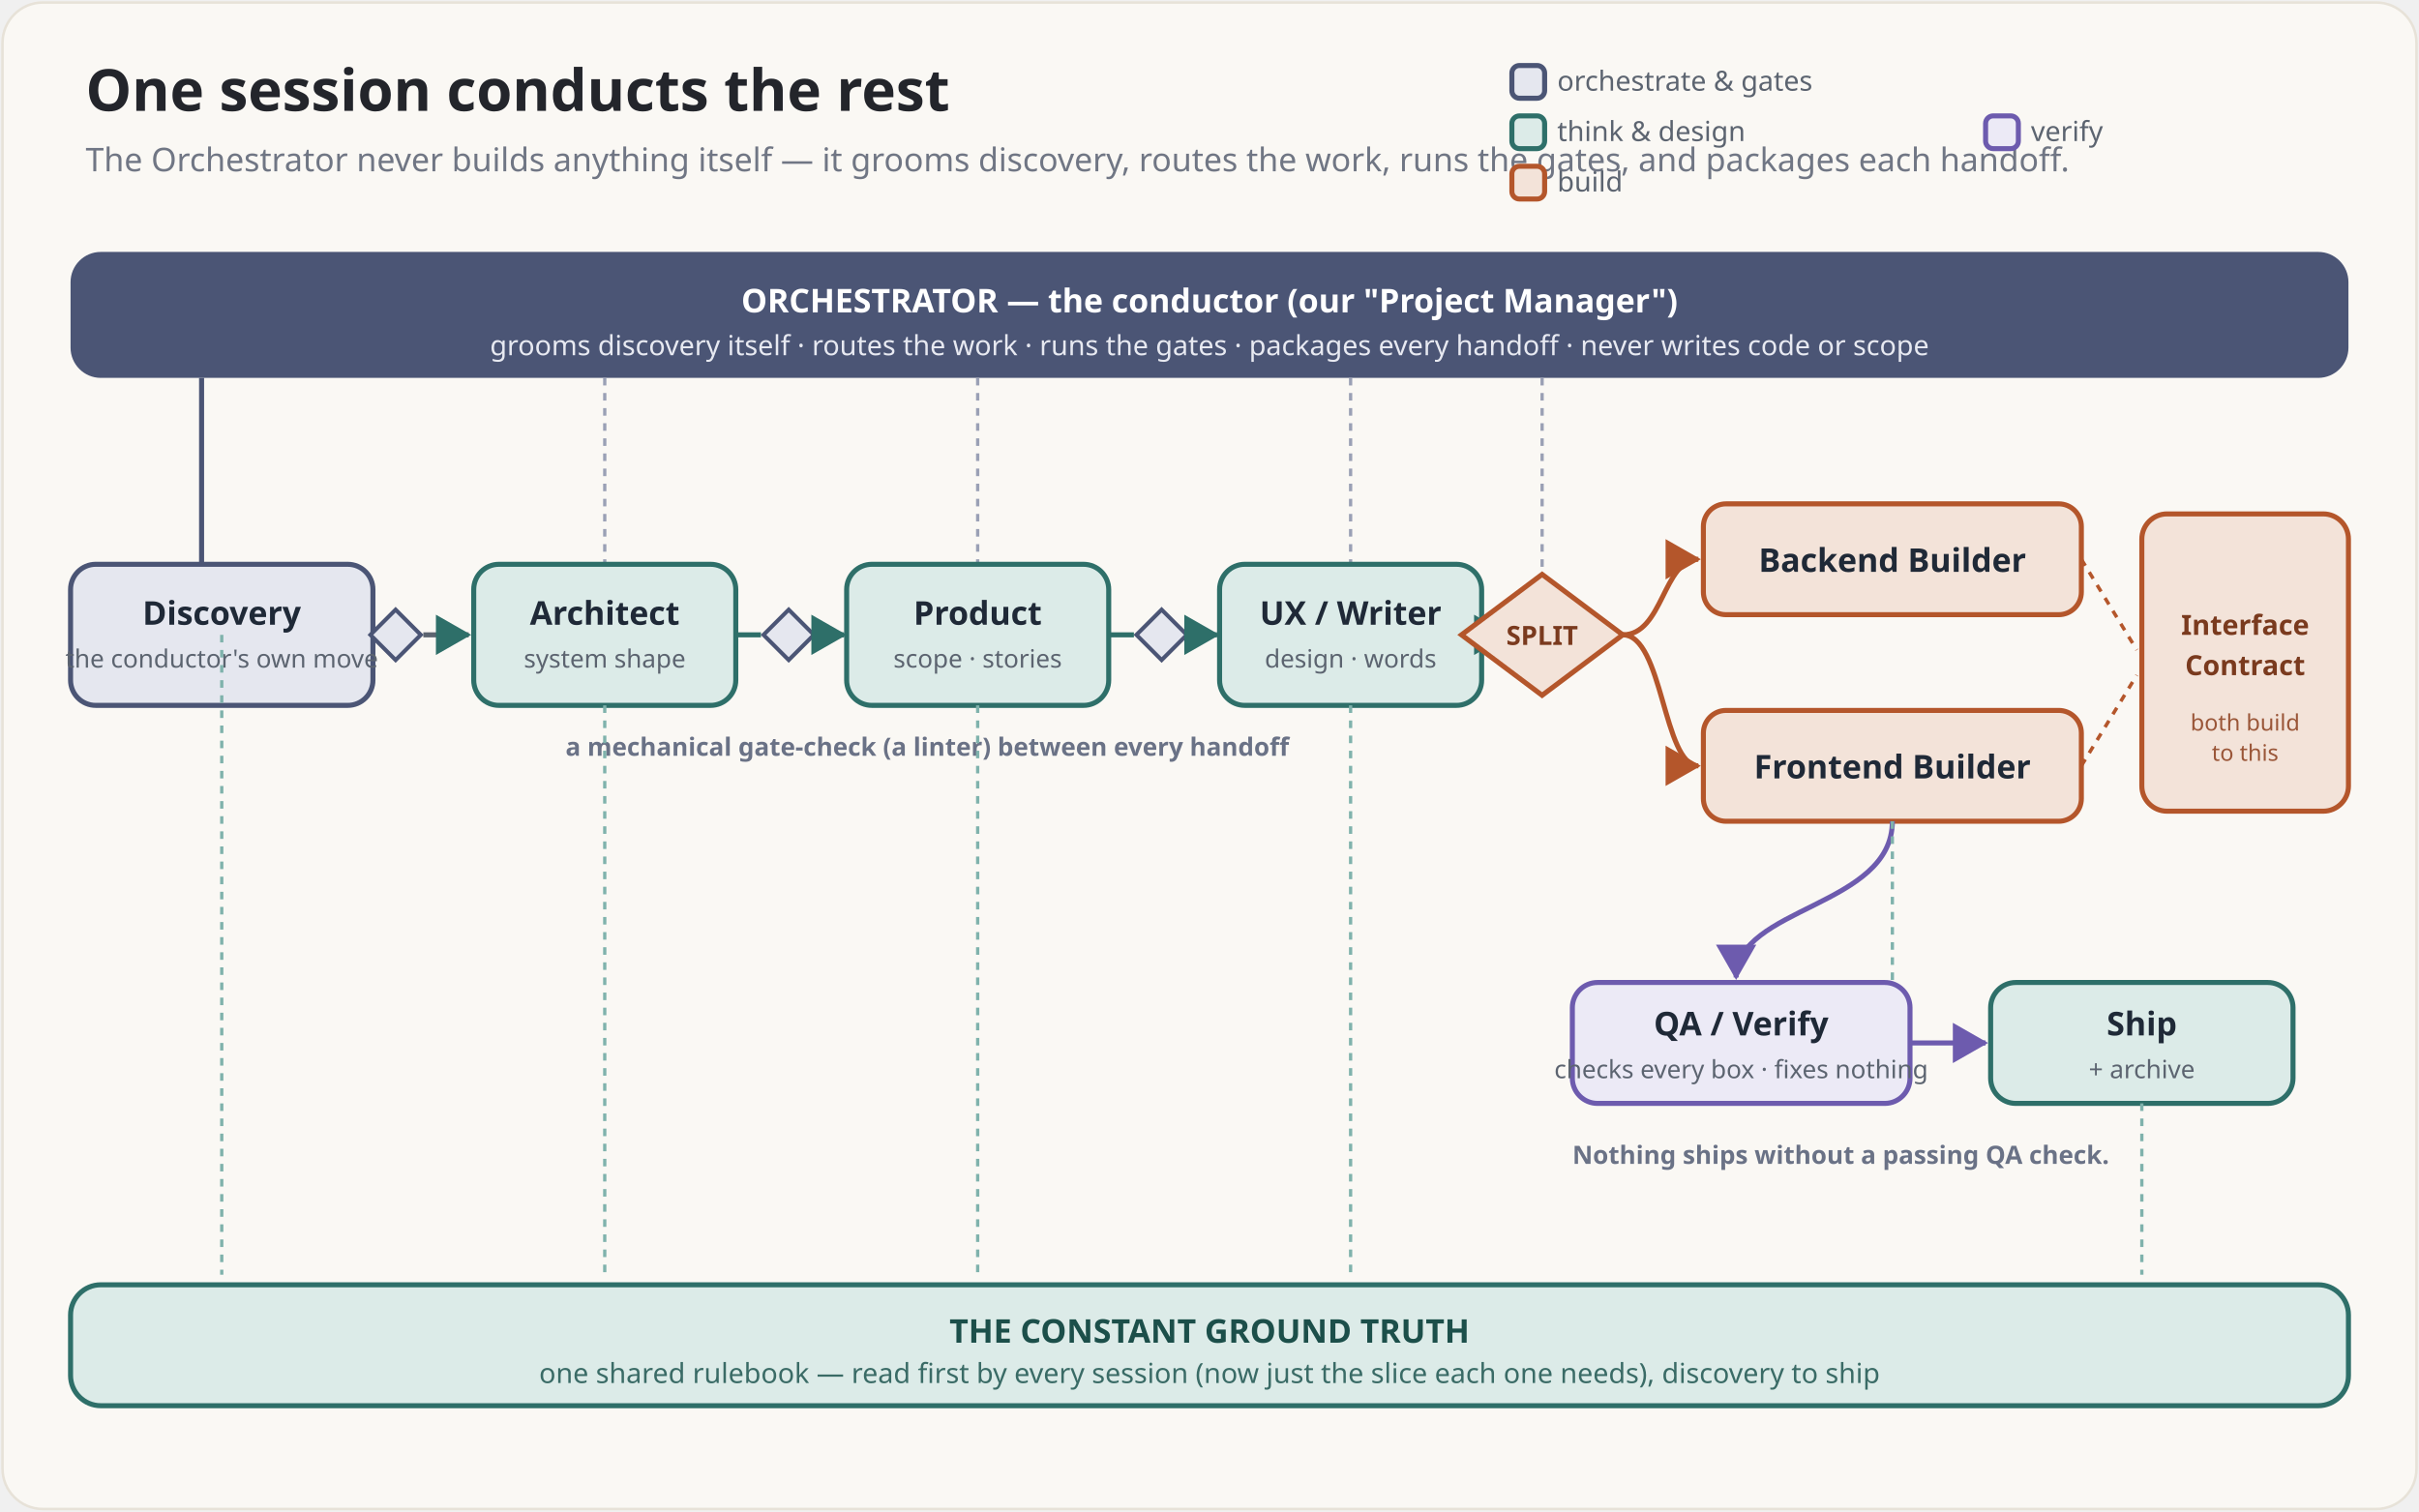
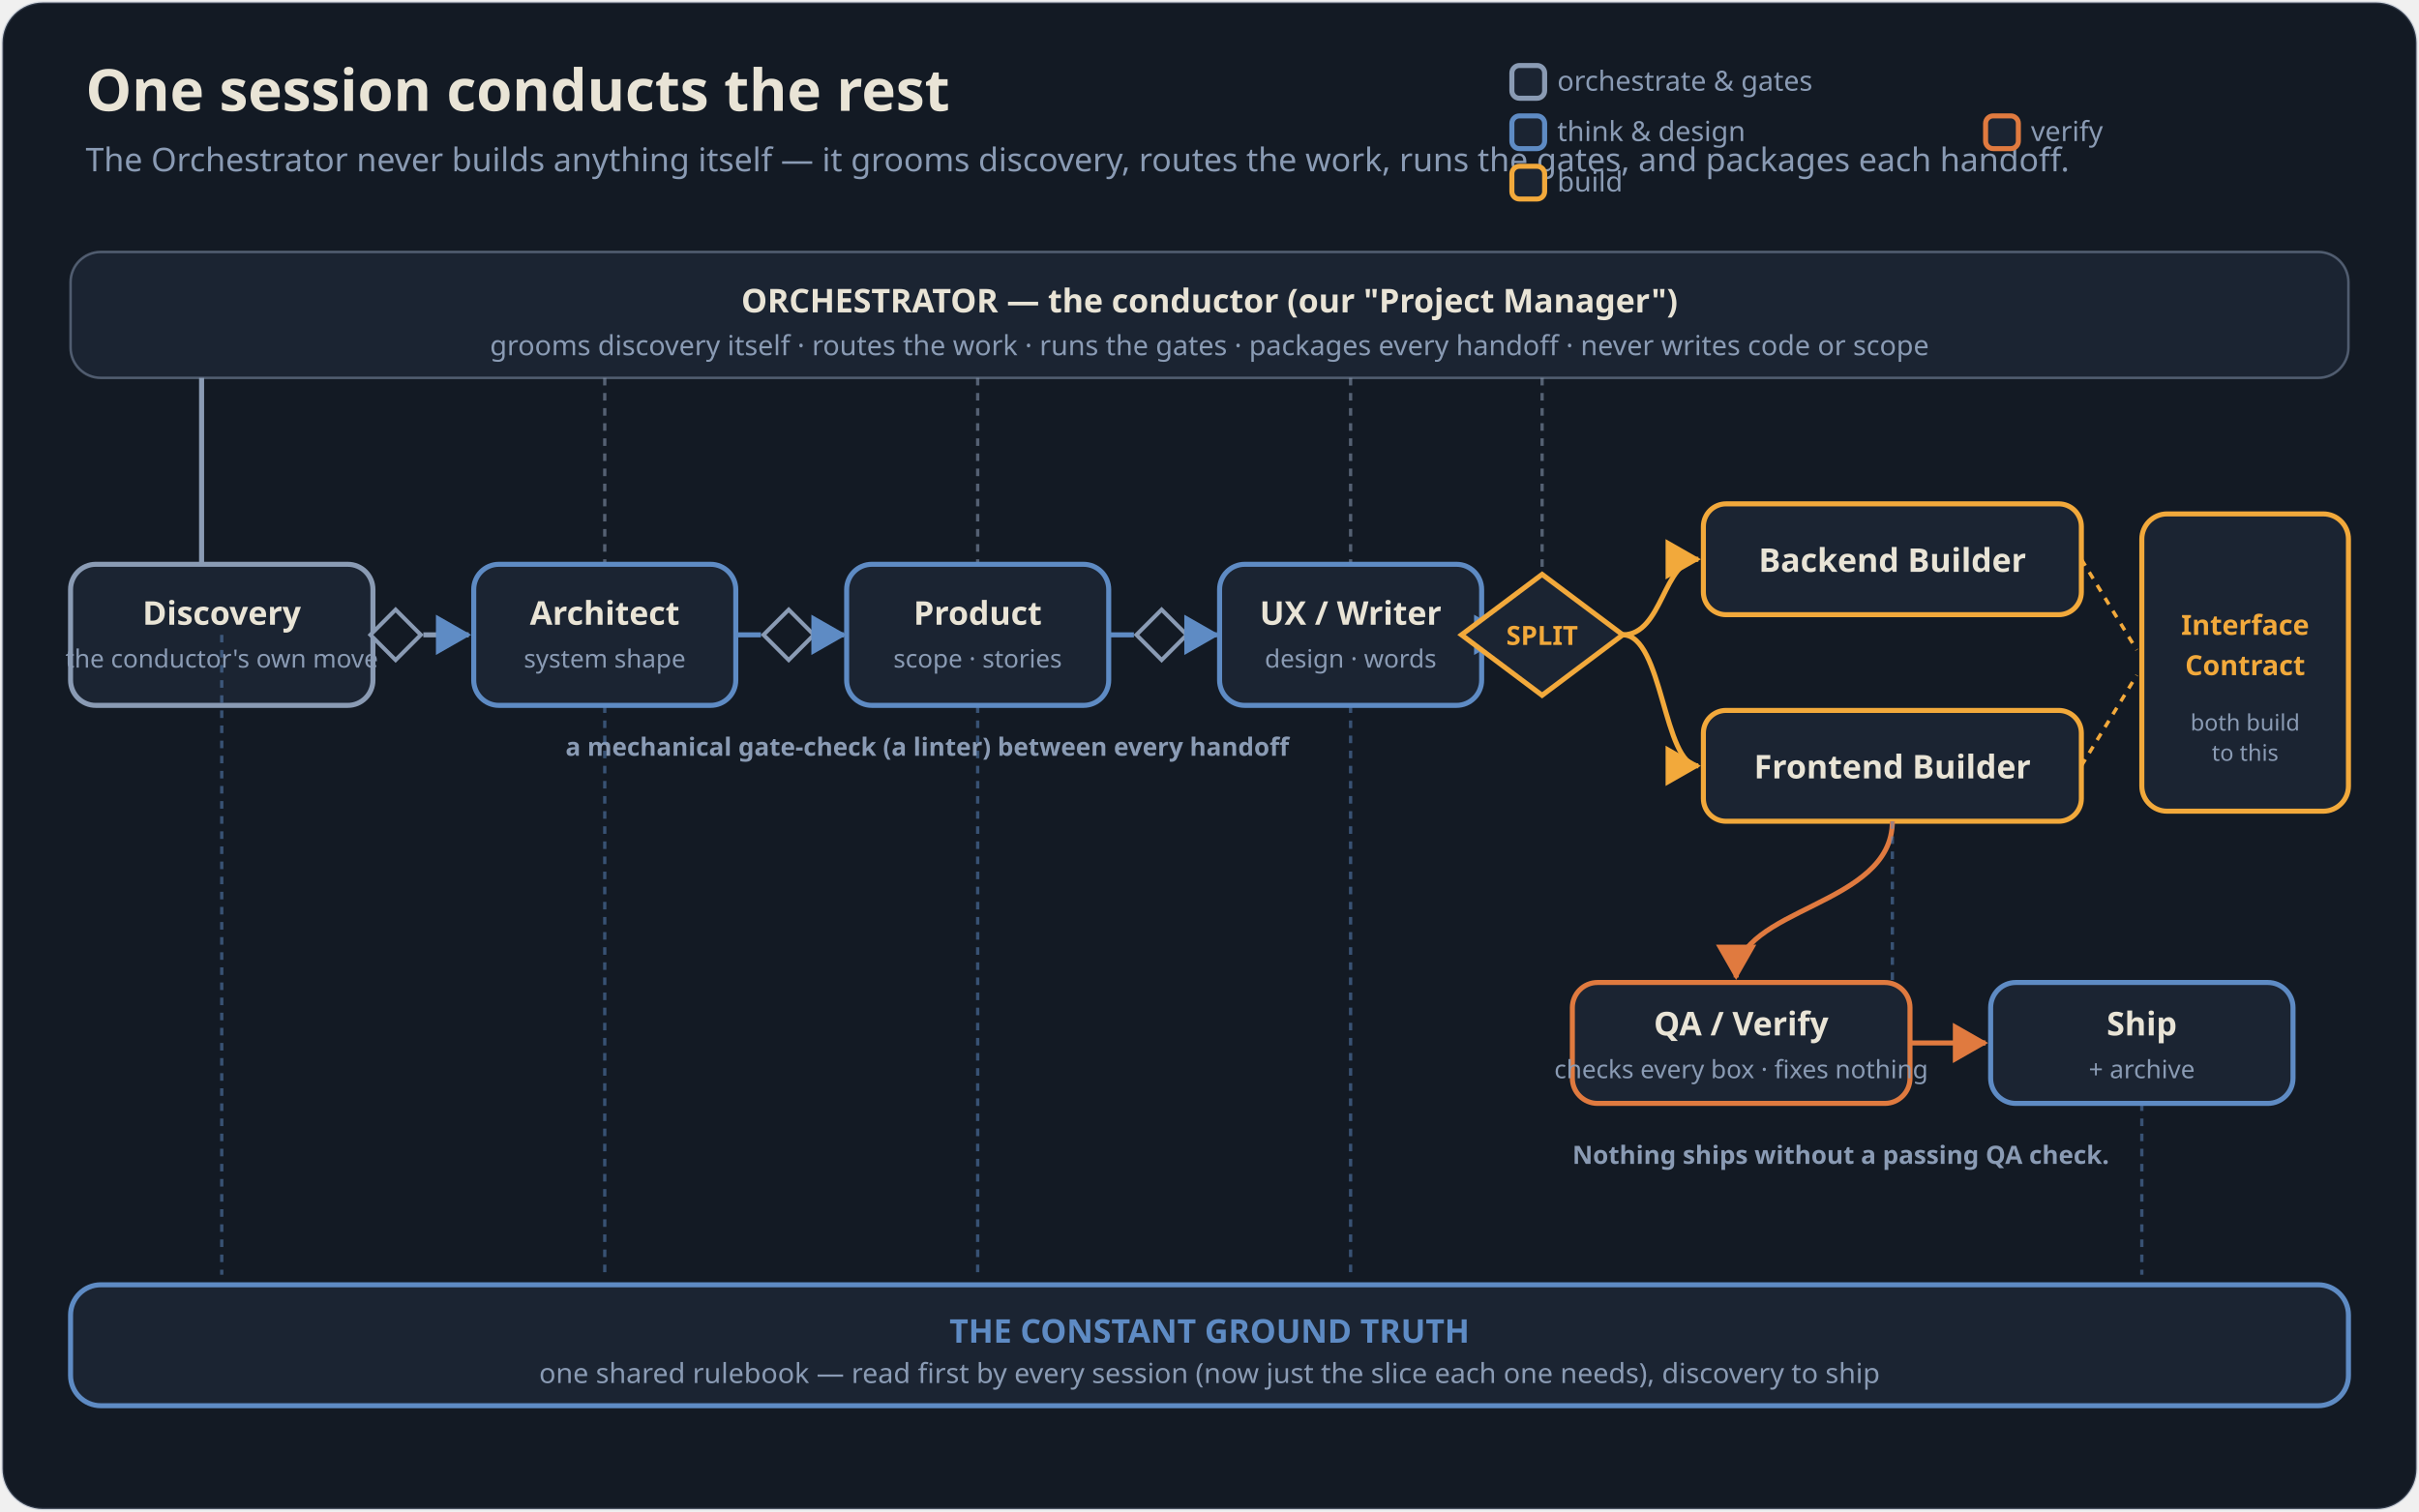
<svg xmlns="http://www.w3.org/2000/svg" viewBox="0 0 960 600" role="img">
  <style>
-     text{font-family:'Segoe UI',system-ui,-apple-system,sans-serif}
-     .h1{fill:#23252B;font-size:23px;font-weight:700}
-     .sub{fill:#707684;font-size:13px}
-     .ct{fill:#1f2937;font-size:13px;font-weight:600}
-     .cs{fill:#5C6470;font-size:10px}
-     .leg{fill:#5C6470;font-size:11px}
-     .bart{fill:#FFFFFF;font-size:13px;font-weight:700}
-     .bars{fill:#E7E9F1;font-size:11px}
-     .gate{fill:#6A7286;font-size:10px;font-weight:700}
+     text{font-family:'IBM Plex Sans',system-ui,sans-serif}
+     .h1{fill:#E9E4D6;font-size:23px;font-weight:700}
+     .sub{fill:#8A9BB4;font-size:13px}
+     .ct{fill:#E9E4D6;font-size:13px;font-weight:600}
+     .cs{fill:#8A9BB4;font-size:10px}
+     .leg{fill:#8A9BB4;font-size:11px}
+     .bart{fill:#E9E4D6;font-size:13px;font-weight:700}
+     .bars{fill:#8A9BB4;font-size:11px}
+     .gate{fill:#8A9BB4;font-size:10px;font-weight:700}
  </style>
  <defs>
    <marker id="aT" markerWidth="8" markerHeight="8" refX="6.5" refY="4" orient="auto">
-       <path d="M0,0 L7,4 L0,8 z" fill="#2E6F69" />
+       <path d="M0,0 L7,4 L0,8 z" fill="#5E8BC4" />
    </marker>
    <marker id="aB" markerWidth="8" markerHeight="8" refX="6.5" refY="4" orient="auto">
-       <path d="M0,0 L7,4 L0,8 z" fill="#B4562B" />
+       <path d="M0,0 L7,4 L0,8 z" fill="#F2A93B" />
    </marker>
    <marker id="aV" markerWidth="8" markerHeight="8" refX="6.5" refY="4" orient="auto">
-       <path d="M0,0 L7,4 L0,8 z" fill="#6D5BAE" />
+       <path d="M0,0 L7,4 L0,8 z" fill="#E07A3F" />
    </marker>
  </defs>
-   <rect x="1" y="1" width="958" height="598" rx="16" fill="#FAF8F4" stroke="#E7E2D8" />
+   <rect x="1" y="1" width="958" height="598" rx="16" fill="#131A24" stroke="#8A9BB4" stroke-opacity="0.25" />
  <text class="h1" x="34" y="44">One session conducts the rest</text>
  <text class="sub" x="34" y="68">The Orchestrator never builds anything itself — it grooms discovery, routes the work, runs the gates, and packages each handoff.</text>
  <g>
-     <rect x="600" y="26" width="13" height="13" rx="3" fill="#E5E7EF" stroke="#4B5575" stroke-width="2" />
+     <rect x="600" y="26" width="13" height="13" rx="3" fill="#1B2432" stroke="#8A9BB4" stroke-width="2" />
    <text class="leg" x="618" y="36">orchestrate &amp; gates</text>
-     <rect x="600" y="46" width="13" height="13" rx="3" fill="#DCEBE8" stroke="#2E6F69" stroke-width="2" />
+     <rect x="600" y="46" width="13" height="13" rx="3" fill="#1B2432" stroke="#5E8BC4" stroke-width="2" />
    <text class="leg" x="618" y="56">think &amp; design</text>
-     <rect x="600" y="66" width="13" height="13" rx="3" fill="#F3E3D9" stroke="#B4562B" stroke-width="2" />
+     <rect x="600" y="66" width="13" height="13" rx="3" fill="#1B2432" stroke="#F2A93B" stroke-width="2" />
    <text class="leg" x="618" y="76">build</text>
-     <rect x="788" y="46" width="13" height="13" rx="3" fill="#ECEAF6" stroke="#6D5BAE" stroke-width="2" />
+     <rect x="788" y="46" width="13" height="13" rx="3" fill="#1B2432" stroke="#E07A3F" stroke-width="2" />
    <text class="leg" x="806" y="56">verify</text>
  </g>
-   <rect x="28" y="100" width="904" height="50" rx="12" fill="#4B5575" />
+   <rect x="28" y="100" width="904" height="50" rx="12" fill="#1B2432" stroke="#8A9BB4" stroke-opacity="0.5" />
  <text class="bart" x="480" y="124" text-anchor="middle">ORCHESTRATOR — the conductor (our "Project Manager")</text>
  <text class="bars" x="480" y="141" text-anchor="middle">grooms discovery itself · routes the work · runs the gates · packages every handoff · never writes code or scope</text>
-   <line x1="80" y1="150" x2="80" y2="224" stroke="#4B5575" stroke-width="2" />
-   <rect x="28" y="224" width="120" height="56" rx="10" fill="#E5E7EF" stroke="#4B5575" stroke-width="2" />
-   <text class="ct" x="88" y="248" text-anchor="middle" fill="#3a4262">Discovery</text>
+   <line x1="80" y1="150" x2="80" y2="224" stroke="#8A9BB4" stroke-width="2" />
+   <rect x="28" y="224" width="120" height="56" rx="10" fill="#1B2432" stroke="#8A9BB4" stroke-width="2" />
+   <text class="ct" x="88" y="248" text-anchor="middle">Discovery</text>
  <text class="cs" x="88" y="265" text-anchor="middle">the conductor's own move</text>
-   <g stroke="#5C6470" stroke-width="2">
+   <g stroke="#8A9BB4" stroke-width="2">
    <line x1="148" y1="252" x2="156" y2="252" />
    <line x1="168" y1="252" x2="186" y2="252" marker-end="url(#aT)" />
  </g>
-   <g stroke="#9AA0B5" stroke-width="1.3" stroke-dasharray="3 3">
+   <g stroke="#8A9BB4" stroke-opacity="0.55" stroke-width="1.3" stroke-dasharray="3 3">
    <line x1="240" y1="150" x2="240" y2="224" />
    <line x1="388" y1="150" x2="388" y2="224" />
    <line x1="536" y1="150" x2="536" y2="224" />
    <line x1="612" y1="150" x2="612" y2="228" />
  </g>
  <g>
-     <rect x="188" y="224" width="104" height="56" rx="10" fill="#DCEBE8" stroke="#2E6F69" stroke-width="2" />
+     <rect x="188" y="224" width="104" height="56" rx="10" fill="#1B2432" stroke="#5E8BC4" stroke-width="2" />
    <text class="ct" x="240" y="248" text-anchor="middle">Architect</text>
    <text class="cs" x="240" y="265" text-anchor="middle">system shape</text>
  </g>
  <g>
-     <rect x="336" y="224" width="104" height="56" rx="10" fill="#DCEBE8" stroke="#2E6F69" stroke-width="2" />
+     <rect x="336" y="224" width="104" height="56" rx="10" fill="#1B2432" stroke="#5E8BC4" stroke-width="2" />
    <text class="ct" x="388" y="248" text-anchor="middle">Product</text>
    <text class="cs" x="388" y="265" text-anchor="middle">scope · stories</text>
  </g>
  <g>
-     <rect x="484" y="224" width="104" height="56" rx="10" fill="#DCEBE8" stroke="#2E6F69" stroke-width="2" />
+     <rect x="484" y="224" width="104" height="56" rx="10" fill="#1B2432" stroke="#5E8BC4" stroke-width="2" />
    <text class="ct" x="536" y="248" text-anchor="middle">UX / Writer</text>
    <text class="cs" x="536" y="265" text-anchor="middle">design · words</text>
  </g>
-   <g fill="#E5E7EF" stroke="#4B5575" stroke-width="1.6">
+   <g fill="#131A24" stroke="#8A9BB4" stroke-width="1.6">
    <polygon points="313,242 323,252 313,262 303,252" />
    <polygon points="461,242 471,252 461,262 451,252" />
  </g>
-   <g stroke="#2E6F69" stroke-width="2">
+   <g stroke="#5E8BC4" stroke-width="2">
    <line x1="292" y1="252" x2="302" y2="252" />
    <line x1="324" y1="252" x2="335" y2="252" marker-end="url(#aT)" />
    <line x1="440" y1="252" x2="450" y2="252" />
    <line x1="472" y1="252" x2="483" y2="252" marker-end="url(#aT)" />
-     <line x1="588" y1="252" x2="598" y2="252" marker-end="url(#aT)" stroke="#B4562B" />
+     <line x1="588" y1="252" x2="598" y2="252" marker-end="url(#aT)" stroke="#F2A93B" />
  </g>
-   <polygon points="157,242 167,252 157,262 147,252" fill="#E5E7EF" stroke="#4B5575" stroke-width="1.6" />
+   <polygon points="157,242 167,252 157,262 147,252" fill="#131A24" stroke="#8A9BB4" stroke-width="1.6" />
  <text class="gate" x="368" y="300" text-anchor="middle">a mechanical gate-check (a linter) between every handoff</text>
-   <polygon points="612,228 644,252 612,276 580,252" fill="#F3E3D9" stroke="#B4562B" stroke-width="2" />
-   <text x="612" y="256" text-anchor="middle" fill="#7A3A1E" font-size="10.5" font-weight="700" font-family="'Segoe UI',sans-serif">SPLIT</text>
-   <path d="M644,252 C660,252 660,222 674,222" stroke="#B4562B" stroke-width="2" fill="none" marker-end="url(#aB)" />
-   <path d="M644,252 C660,252 660,304 674,304" stroke="#B4562B" stroke-width="2" fill="none" marker-end="url(#aB)" />
+   <polygon points="612,228 644,252 612,276 580,252" fill="#1B2432" stroke="#F2A93B" stroke-width="2" />
+   <text x="612" y="256" text-anchor="middle" fill="#F2A93B" font-size="10.5" font-weight="700" font-family="'IBM Plex Sans',sans-serif">SPLIT</text>
+   <path d="M644,252 C660,252 660,222 674,222" stroke="#F2A93B" stroke-width="2" fill="none" marker-end="url(#aB)" />
+   <path d="M644,252 C660,252 660,304 674,304" stroke="#F2A93B" stroke-width="2" fill="none" marker-end="url(#aB)" />
  <g>
-     <rect x="676" y="200" width="150" height="44" rx="9" fill="#F3E3D9" stroke="#B4562B" stroke-width="2" />
+     <rect x="676" y="200" width="150" height="44" rx="9" fill="#1B2432" stroke="#F2A93B" stroke-width="2" />
    <text class="ct" x="751" y="227" text-anchor="middle">Backend Builder</text>
  </g>
  <g>
-     <rect x="676" y="282" width="150" height="44" rx="9" fill="#F3E3D9" stroke="#B4562B" stroke-width="2" />
+     <rect x="676" y="282" width="150" height="44" rx="9" fill="#1B2432" stroke="#F2A93B" stroke-width="2" />
    <text class="ct" x="751" y="309" text-anchor="middle">Frontend Builder</text>
  </g>
-   <line x1="826" y1="222" x2="848" y2="258" stroke="#B4562B" stroke-width="1.4" stroke-dasharray="3 3" />
-   <line x1="826" y1="304" x2="848" y2="268" stroke="#B4562B" stroke-width="1.4" stroke-dasharray="3 3" />
-   <rect x="850" y="204" width="82" height="118" rx="10" fill="#F3E3D9" stroke="#B4562B" stroke-width="2" />
-   <text x="891" y="252" text-anchor="middle" fill="#7A3A1E" font-size="11" font-weight="700" font-family="'Segoe UI',sans-serif">Interface</text>
-   <text x="891" y="268" text-anchor="middle" fill="#7A3A1E" font-size="11" font-weight="700" font-family="'Segoe UI',sans-serif">Contract</text>
-   <text x="891" y="290" text-anchor="middle" fill="#9A5638" font-size="9" font-family="'Segoe UI',sans-serif">both build</text>
-   <text x="891" y="302" text-anchor="middle" fill="#9A5638" font-size="9" font-family="'Segoe UI',sans-serif">to this</text>
-   <path d="M751,326 C751,360 689,360 689,388" stroke="#6D5BAE" stroke-width="2" fill="none" marker-end="url(#aV)" />
+   <line x1="826" y1="222" x2="848" y2="258" stroke="#F2A93B" stroke-width="1.4" stroke-dasharray="3 3" />
+   <line x1="826" y1="304" x2="848" y2="268" stroke="#F2A93B" stroke-width="1.4" stroke-dasharray="3 3" />
+   <rect x="850" y="204" width="82" height="118" rx="10" fill="#1B2432" stroke="#F2A93B" stroke-width="2" />
+   <text x="891" y="252" text-anchor="middle" fill="#F2A93B" font-size="11" font-weight="700" font-family="'IBM Plex Sans',sans-serif">Interface</text>
+   <text x="891" y="268" text-anchor="middle" fill="#F2A93B" font-size="11" font-weight="700" font-family="'IBM Plex Sans',sans-serif">Contract</text>
+   <text x="891" y="290" text-anchor="middle" fill="#8A9BB4" font-size="9" font-family="'IBM Plex Sans',sans-serif">both build</text>
+   <text x="891" y="302" text-anchor="middle" fill="#8A9BB4" font-size="9" font-family="'IBM Plex Sans',sans-serif">to this</text>
+   <path d="M751,326 C751,360 689,360 689,388" stroke="#E07A3F" stroke-width="2" fill="none" marker-end="url(#aV)" />
  <g>
-     <rect x="624" y="390" width="134" height="48" rx="10" fill="#ECEAF6" stroke="#6D5BAE" stroke-width="2" />
-     <text class="ct" x="691" y="411" text-anchor="middle" fill="#3a3160">QA / Verify</text>
-     <text class="cs" x="691" y="428" text-anchor="middle" fill="#6a619a">checks every box · fixes nothing</text>
+     <rect x="624" y="390" width="134" height="48" rx="10" fill="#1B2432" stroke="#E07A3F" stroke-width="2" />
+     <text class="ct" x="691" y="411" text-anchor="middle">QA / Verify</text>
+     <text class="cs" x="691" y="428" text-anchor="middle">checks every box · fixes nothing</text>
  </g>
-   <line x1="758" y1="414" x2="788" y2="414" stroke="#6D5BAE" stroke-width="2" marker-end="url(#aV)" />
+   <line x1="758" y1="414" x2="788" y2="414" stroke="#E07A3F" stroke-width="2" marker-end="url(#aV)" />
  <g>
-     <rect x="790" y="390" width="120" height="48" rx="10" fill="#DCEBE8" stroke="#2E6F69" stroke-width="2" />
-     <text class="ct" x="850" y="411" text-anchor="middle" fill="#1c4f4a">Ship</text>
-     <text class="cs" x="850" y="428" text-anchor="middle" fill="#3a6b66">+ archive</text>
+     <rect x="790" y="390" width="120" height="48" rx="10" fill="#1B2432" stroke="#5E8BC4" stroke-width="2" />
+     <text class="ct" x="850" y="411" text-anchor="middle">Ship</text>
+     <text class="cs" x="850" y="428" text-anchor="middle">+ archive</text>
  </g>
-   <text class="gate" x="624" y="462" fill="#6a619a">Nothing ships without a passing QA check.</text>
-   <g stroke="#7FB2AC" stroke-width="1.3" stroke-dasharray="3 3">
+   <text class="gate" x="624" y="462">Nothing ships without a passing QA check.</text>
+   <g stroke="#5E8BC4" stroke-opacity="0.5" stroke-width="1.3" stroke-dasharray="3 3">
    <line x1="88" y1="252" x2="88" y2="506" />
    <line x1="240" y1="280" x2="240" y2="506" />
    <line x1="388" y1="280" x2="388" y2="506" />
    <line x1="536" y1="280" x2="536" y2="506" />
    <line x1="751" y1="326" x2="751" y2="390" />
    <line x1="850" y1="438" x2="850" y2="506" />
  </g>
-   <rect x="28" y="510" width="904" height="48" rx="12" fill="#DCEBE8" stroke="#2E6F69" stroke-width="2" />
-   <text x="480" y="533" text-anchor="middle" fill="#1c4f4a" font-size="13" font-weight="700" font-family="'Segoe UI',sans-serif">THE CONSTANT GROUND TRUTH</text>
-   <text x="480" y="549" text-anchor="middle" fill="#3a6b66" font-size="11" font-family="'Segoe UI',sans-serif">one shared rulebook — read first by every session (now just the slice each one needs), discovery to ship</text>
+   <rect x="28" y="510" width="904" height="48" rx="12" fill="#1B2432" stroke="#5E8BC4" stroke-width="2" />
+   <text x="480" y="533" text-anchor="middle" fill="#5E8BC4" font-size="13" font-weight="700" font-family="'IBM Plex Sans',sans-serif">THE CONSTANT GROUND TRUTH</text>
+   <text x="480" y="549" text-anchor="middle" fill="#8A9BB4" font-size="11" font-family="'IBM Plex Sans',sans-serif">one shared rulebook — read first by every session (now just the slice each one needs), discovery to ship</text>
</svg>
